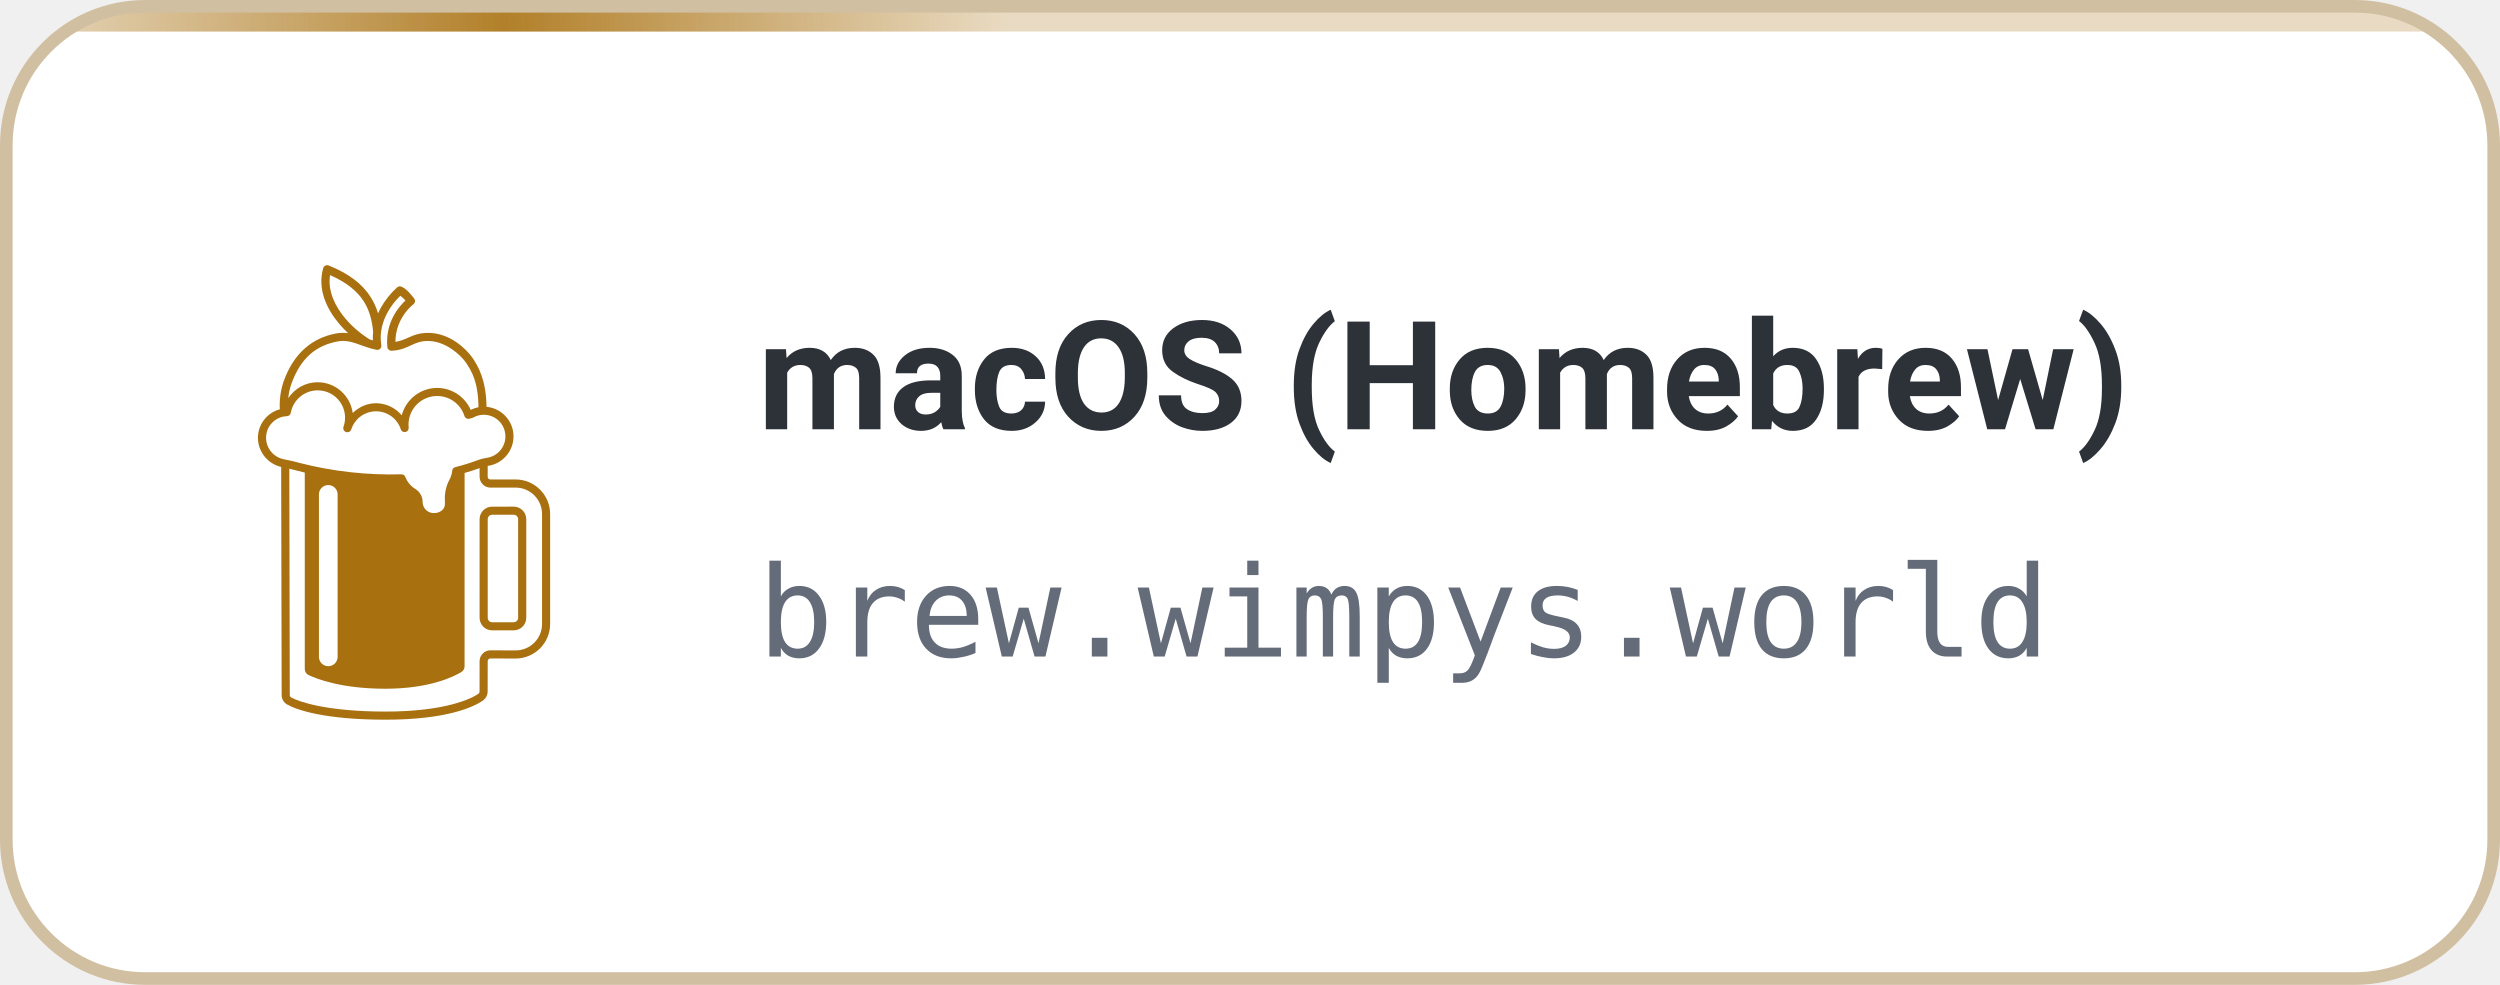
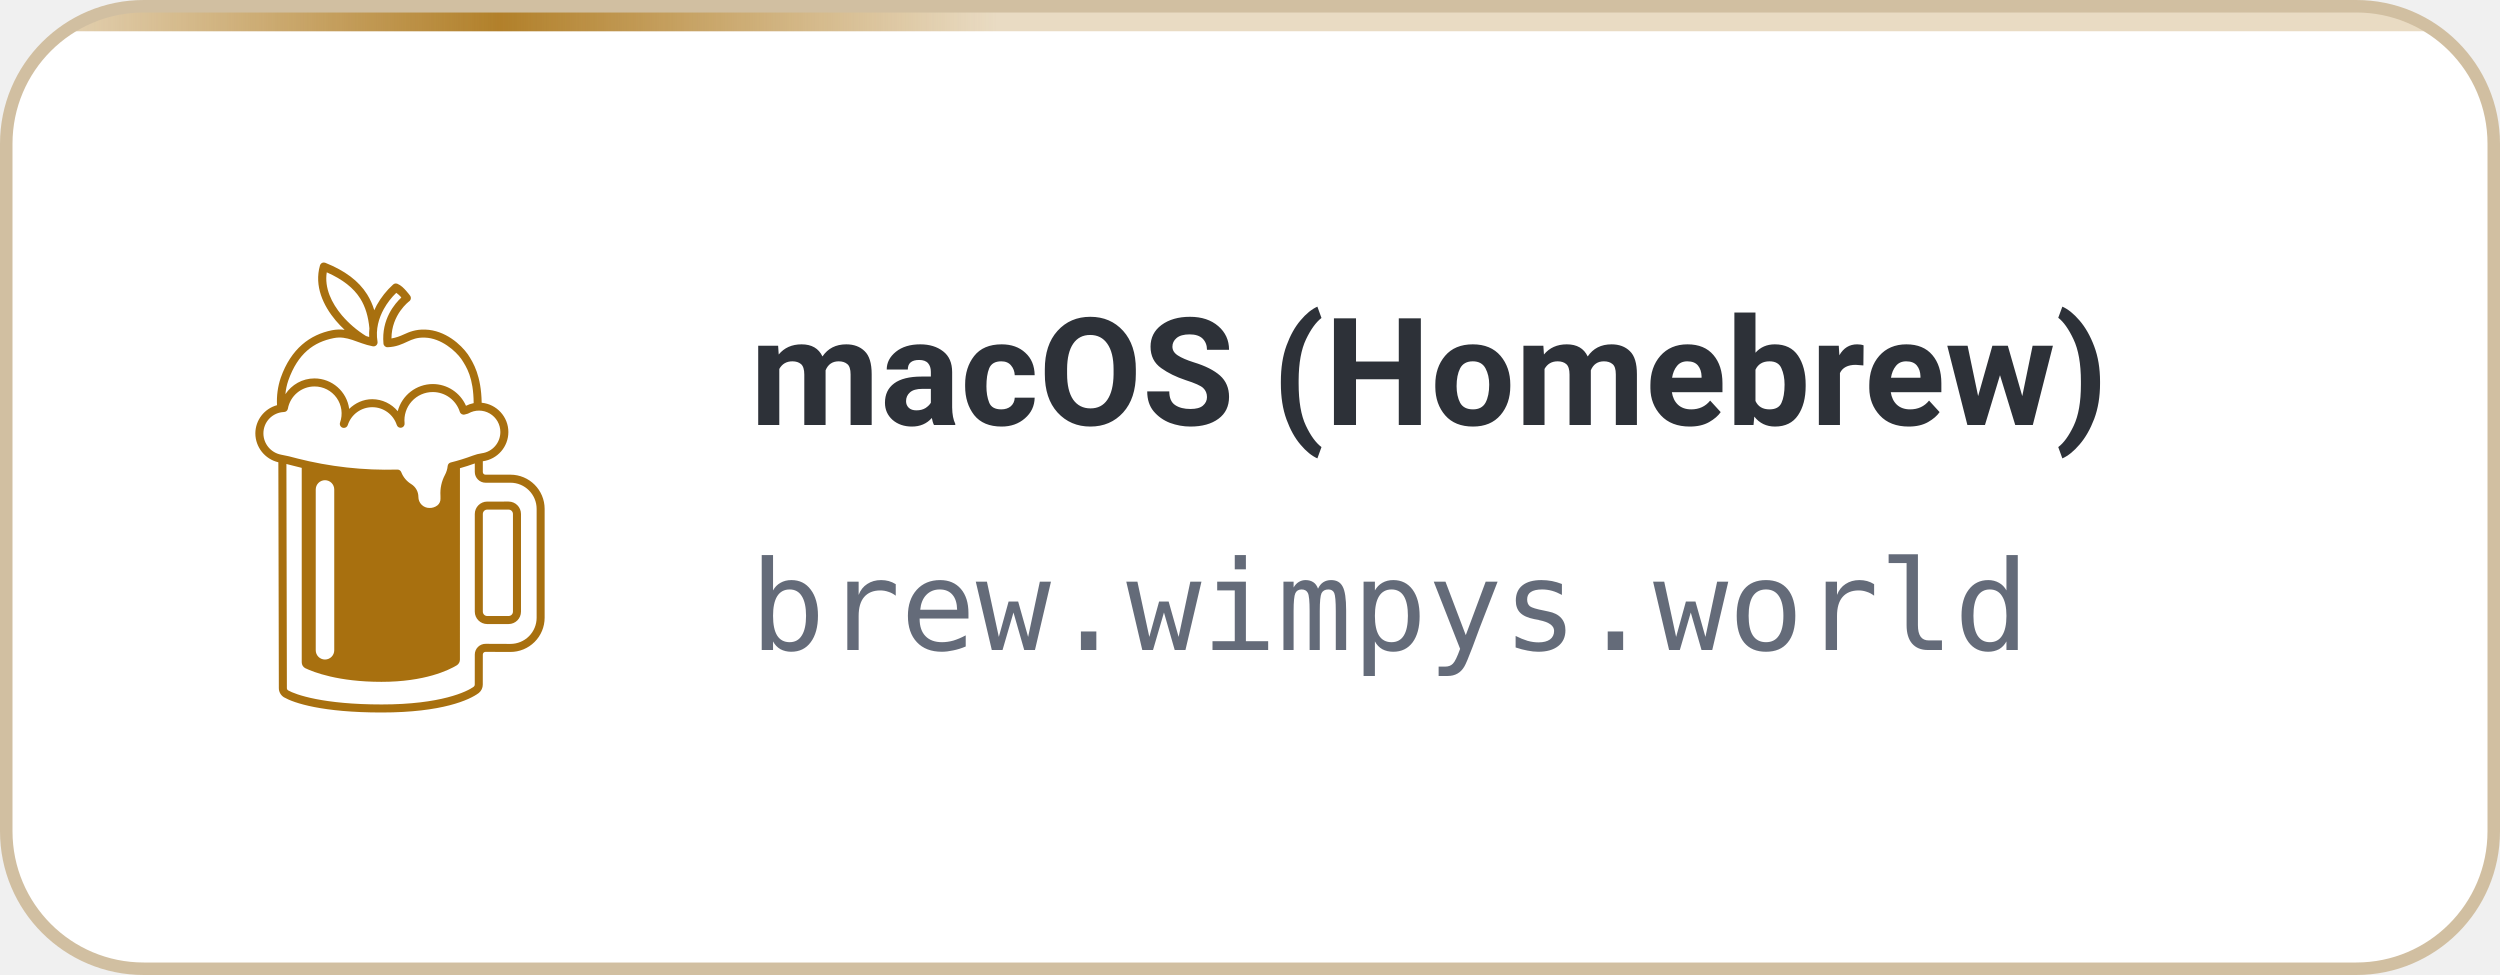
- <svg xmlns="http://www.w3.org/2000/svg" width="198" height="78" viewBox="0 0 198 78" role="img" aria-label="macOS (Homebrew)">
+ <svg xmlns="http://www.w3.org/2000/svg" width="200" height="78" viewBox="0 0 200 78" role="img" aria-label="macOS (Homebrew)">
  <defs>
    <clipPath id="pkg-clip">
-       <rect x="0.5" y="0.5" width="197" height="77" rx="11" />
+       <rect x="0.5" y="0.5" width="199" height="77" rx="11" />
    </clipPath>
    <linearGradient id="pkg-glint" x1="0" y1="0" x2="1" y2="0">
      <stop offset="0%" stop-color="#a8700f" stop-opacity="0" />
      <stop offset="50%" stop-color="#a8700f" stop-opacity="0.85" />
      <stop offset="100%" stop-color="#a8700f" stop-opacity="0" />
    </linearGradient>
  </defs>
  <style>.k-label{font-family:'Work Sans', -apple-system, BlinkMacSystemFont, 'Segoe UI', Roboto, sans-serif;font-size:12px;font-weight:700;fill:#2d3138}.k-domain{font-family:'Fira Code', ui-monospace, SFMono-Regular, Menlo, monospace;font-size:10px;font-weight:500;fill:#646b79}@keyframes pkg-sweep{0%{transform:translateX(-90px);opacity:0}2%{opacity:1}12%{opacity:1}14%,100%{transform:translateX(220px);opacity:0}}.k-glint{animation:pkg-sweep 18.1s ease-in-out -3.7s infinite}@media (prefers-reduced-motion: reduce) { * { animation: none !important; } }</style>
  <g clip-path="url(#pkg-clip)">
-     <rect x="0" y="0" width="198" height="78" fill="#ffffff" />
-     <rect x="0" y="0" width="198" height="2.5" fill="#a8700f" opacity="0.25" />
+     <rect x="0" y="0" width="200" height="78" fill="#ffffff" />
+     <rect x="0" y="0" width="200" height="2.5" fill="#a8700f" opacity="0.25" />
    <rect class="k-glint" x="0" y="0" width="80" height="2.5" fill="url(#pkg-glint)" />
    <g transform="translate(14, 21) scale(1.5)" fill="#a8700f">
      <path d="M7.938 0a.214.214 0 0 0-.206.156c-.316 1.104.179 2.15.838 2.935.153.181.313.347.476.501a2.039 2.039 0 0 0-.665.02c-1.184.233-2.193.985-2.74 2.532a3.893 3.893 0 0 0-.2 1.466 1.565 1.565 0 0 0-1.156 1.504 1.59 1.59 0 0 0 1.227 1.541l.026 12.046c0 .195.1.377.264.482a.214.214 0 0 0 .008.005c.537.31 2.047.812 5.21.812 3.238 0 4.7-.678 5.181-1.04a.214.214 0 0 0 .008-.007.571.571 0 0 0 .206-.439c.002-.344.002-1.136.002-1.604a.143.143 0 0 1 .147-.144c.397.006.869.006 1.318.005a1.826 1.826 0 0 0 1.832-1.825v-5.804a1.826 1.826 0 0 0-1.825-1.826H16.56a.14.14 0 0 1-.143-.144V10.6h.007v-.001a1.573 1.573 0 0 0 1.356-1.556c0-.816-.627-1.489-1.424-1.563-.025-1.438-.437-2.126-.736-2.58a.214.214 0 0 0-.005-.007c-.364-.51-1.193-1.282-2.275-1.316-.503-.016-.842.124-1.125.254-.217.1-.42.177-.67.22.002-1.286.945-1.981.945-1.981a.214.214 0 0 0 .05-.298s-.087-.122-.21-.26c-.121-.136-.269-.294-.47-.378a.214.214 0 0 0-.079-.017.214.214 0 0 0-.145.055 4.308 4.308 0 0 0-.875 1.101 3.42 3.42 0 0 0-.133.273 3.497 3.497 0 0 0-.381-.846C9.794.978 9.063.436 8.017.016A.214.214 0 0 0 7.939 0zm.156.524c.85.378 1.43.83 1.79 1.403.274.438.426.962.484 1.584a3.07 3.07 0 0 0-.012.462 6.897 6.897 0 0 1-.168-.052 5.487 5.487 0 0 1-1.29-1.106c-.551-.657-.935-1.46-.804-2.291zM11.8 1.618c.07.054.141.101.212.18.034.039.032.04.058.073-.332.308-1.07 1.144-.952 2.453a.214.214 0 0 0 .222.195c.469-.017.782-.172 1.056-.299.273-.126.508-.228.931-.214.875.027 1.639.715 1.939 1.134.295.449.65 1 .663 2.36a1.66 1.66 0 0 0-.41.142 1.938 1.938 0 0 0-1.77-1.16 1.94 1.94 0 0 0-1.87 1.448 1.783 1.783 0 0 0-1.356-.64c-.484 0-.91.205-1.233.517a1.873 1.873 0 0 0-1.85-1.625c-.649 0-1.218.335-1.552.84a3.1 3.1 0 0 1 .157-.735c.51-1.437 1.355-2.045 2.42-2.254.367-.073.664-.011.99.095.325.106.671.262 1.094.342a.214.214 0 0 0 .252-.245c-.112-.67.073-1.266.336-1.744a3.71 3.71 0 0 1 .663-.863zM7.44 6.611a1.442 1.442 0 0 1 1.363 1.925.214.214 0 0 0 .168.283h.005a.214.214 0 0 0 .238-.146 1.373 1.373 0 0 1 2.613-.01.214.214 0 0 0 .417-.09 1.509 1.509 0 0 1 1.504-1.664c.678 0 1.249.445 1.442 1.056a.214.214 0 0 0 .259.143l.15-.04a.214.214 0 0 0 .051-.02 1.139 1.139 0 0 1 1.702.995 1.14 1.14 0 0 1-.985 1.131.214.214 0 0 0-.001 0 2.215 2.215 0 0 0-.485.126 10.65 10.65 0 0 1-1.176.365.214.214 0 0 0-.162.186 1.276 1.276 0 0 1-.146.478 2.07 2.07 0 0 0-.239 1.111l.001.151a.438.438 0 0 1-.16.36.665.665 0 0 1-.43.14.586.586 0 0 1-.588-.59.803.803 0 0 0-.38-.681.214.214 0 0 0-.002-.002c-.24-.145-.43-.37-.532-.636a.214.214 0 0 0-.207-.138 19.469 19.469 0 0 1-5.37-.6l-.003-.002a9.007 9.007 0 0 0-.838-.194h.003a1.16 1.16 0 0 1-.937-1.134c0-.619.488-1.118 1.101-1.14a.214.214 0 0 0 .204-.176 1.443 1.443 0 0 1 1.42-1.187zm8.549 4.106v.455c0 .314.259.573.572.573h1.329a1.397 1.397 0 0 1 1.397 1.397v5.804a1.396 1.396 0 0 1-1.402 1.396.214.214 0 0 0-.002 0c-.448.002-.918 0-1.31-.005a.573.573 0 0 0-.584.573c0 .468 0 1.262-.002 1.603a.214.214 0 0 0 0 .001c0 .042-.019.08-.05.107-.346.26-1.75.95-4.915.95-3.107 0-4.587-.52-4.99-.752a.143.143 0 0 1-.065-.118l-.025-11.955c.145.033.288.07.431.11a.214.214 0 0 0 .003 0c.115.031.246.064.383.097v10.37c0 .129.069.247.18.31.453.217 1.767.732 4.071.732 2.32 0 3.595-.626 4.022-.884a.357.357 0 0 0 .164-.3l.001-10.21c.267-.075.531-.158.792-.254zm-7.99.894a.493.493 0 0 1 .494.493v8.578a.493.493 0 0 1-.493.493.493.493 0 0 1-.494-.493v-8.578A.493.493 0 0 1 8 11.611zm8.652 1.14a.663.663 0 0 0-.662.662v5.208a.663.663 0 0 0 .662.662h1.14a.663.663 0 0 0 .662-.662v-5.209a.663.663 0 0 0-.662-.662zm0 .428h1.14a.233.233 0 0 1 .233.233v5.21a.233.233 0 0 1-.233.232h-1.14a.233.233 0 0 1-.233-.233v-5.209a.233.233 0 0 1 .233-.233z" />
    </g>
    <text x="60" y="34" class="k-label">macOS (Homebrew)</text>
    <text x="60" y="52" class="k-domain">brew.wimpys.world</text>
  </g>
-   <rect x="0.5" y="0.5" width="197" height="77" rx="11" fill="none" stroke="#d1bfa1" stroke-width="1" />
+   <rect x="0.5" y="0.5" width="199" height="77" rx="11" fill="none" stroke="#d1bfa1" stroke-width="1" />
</svg>
